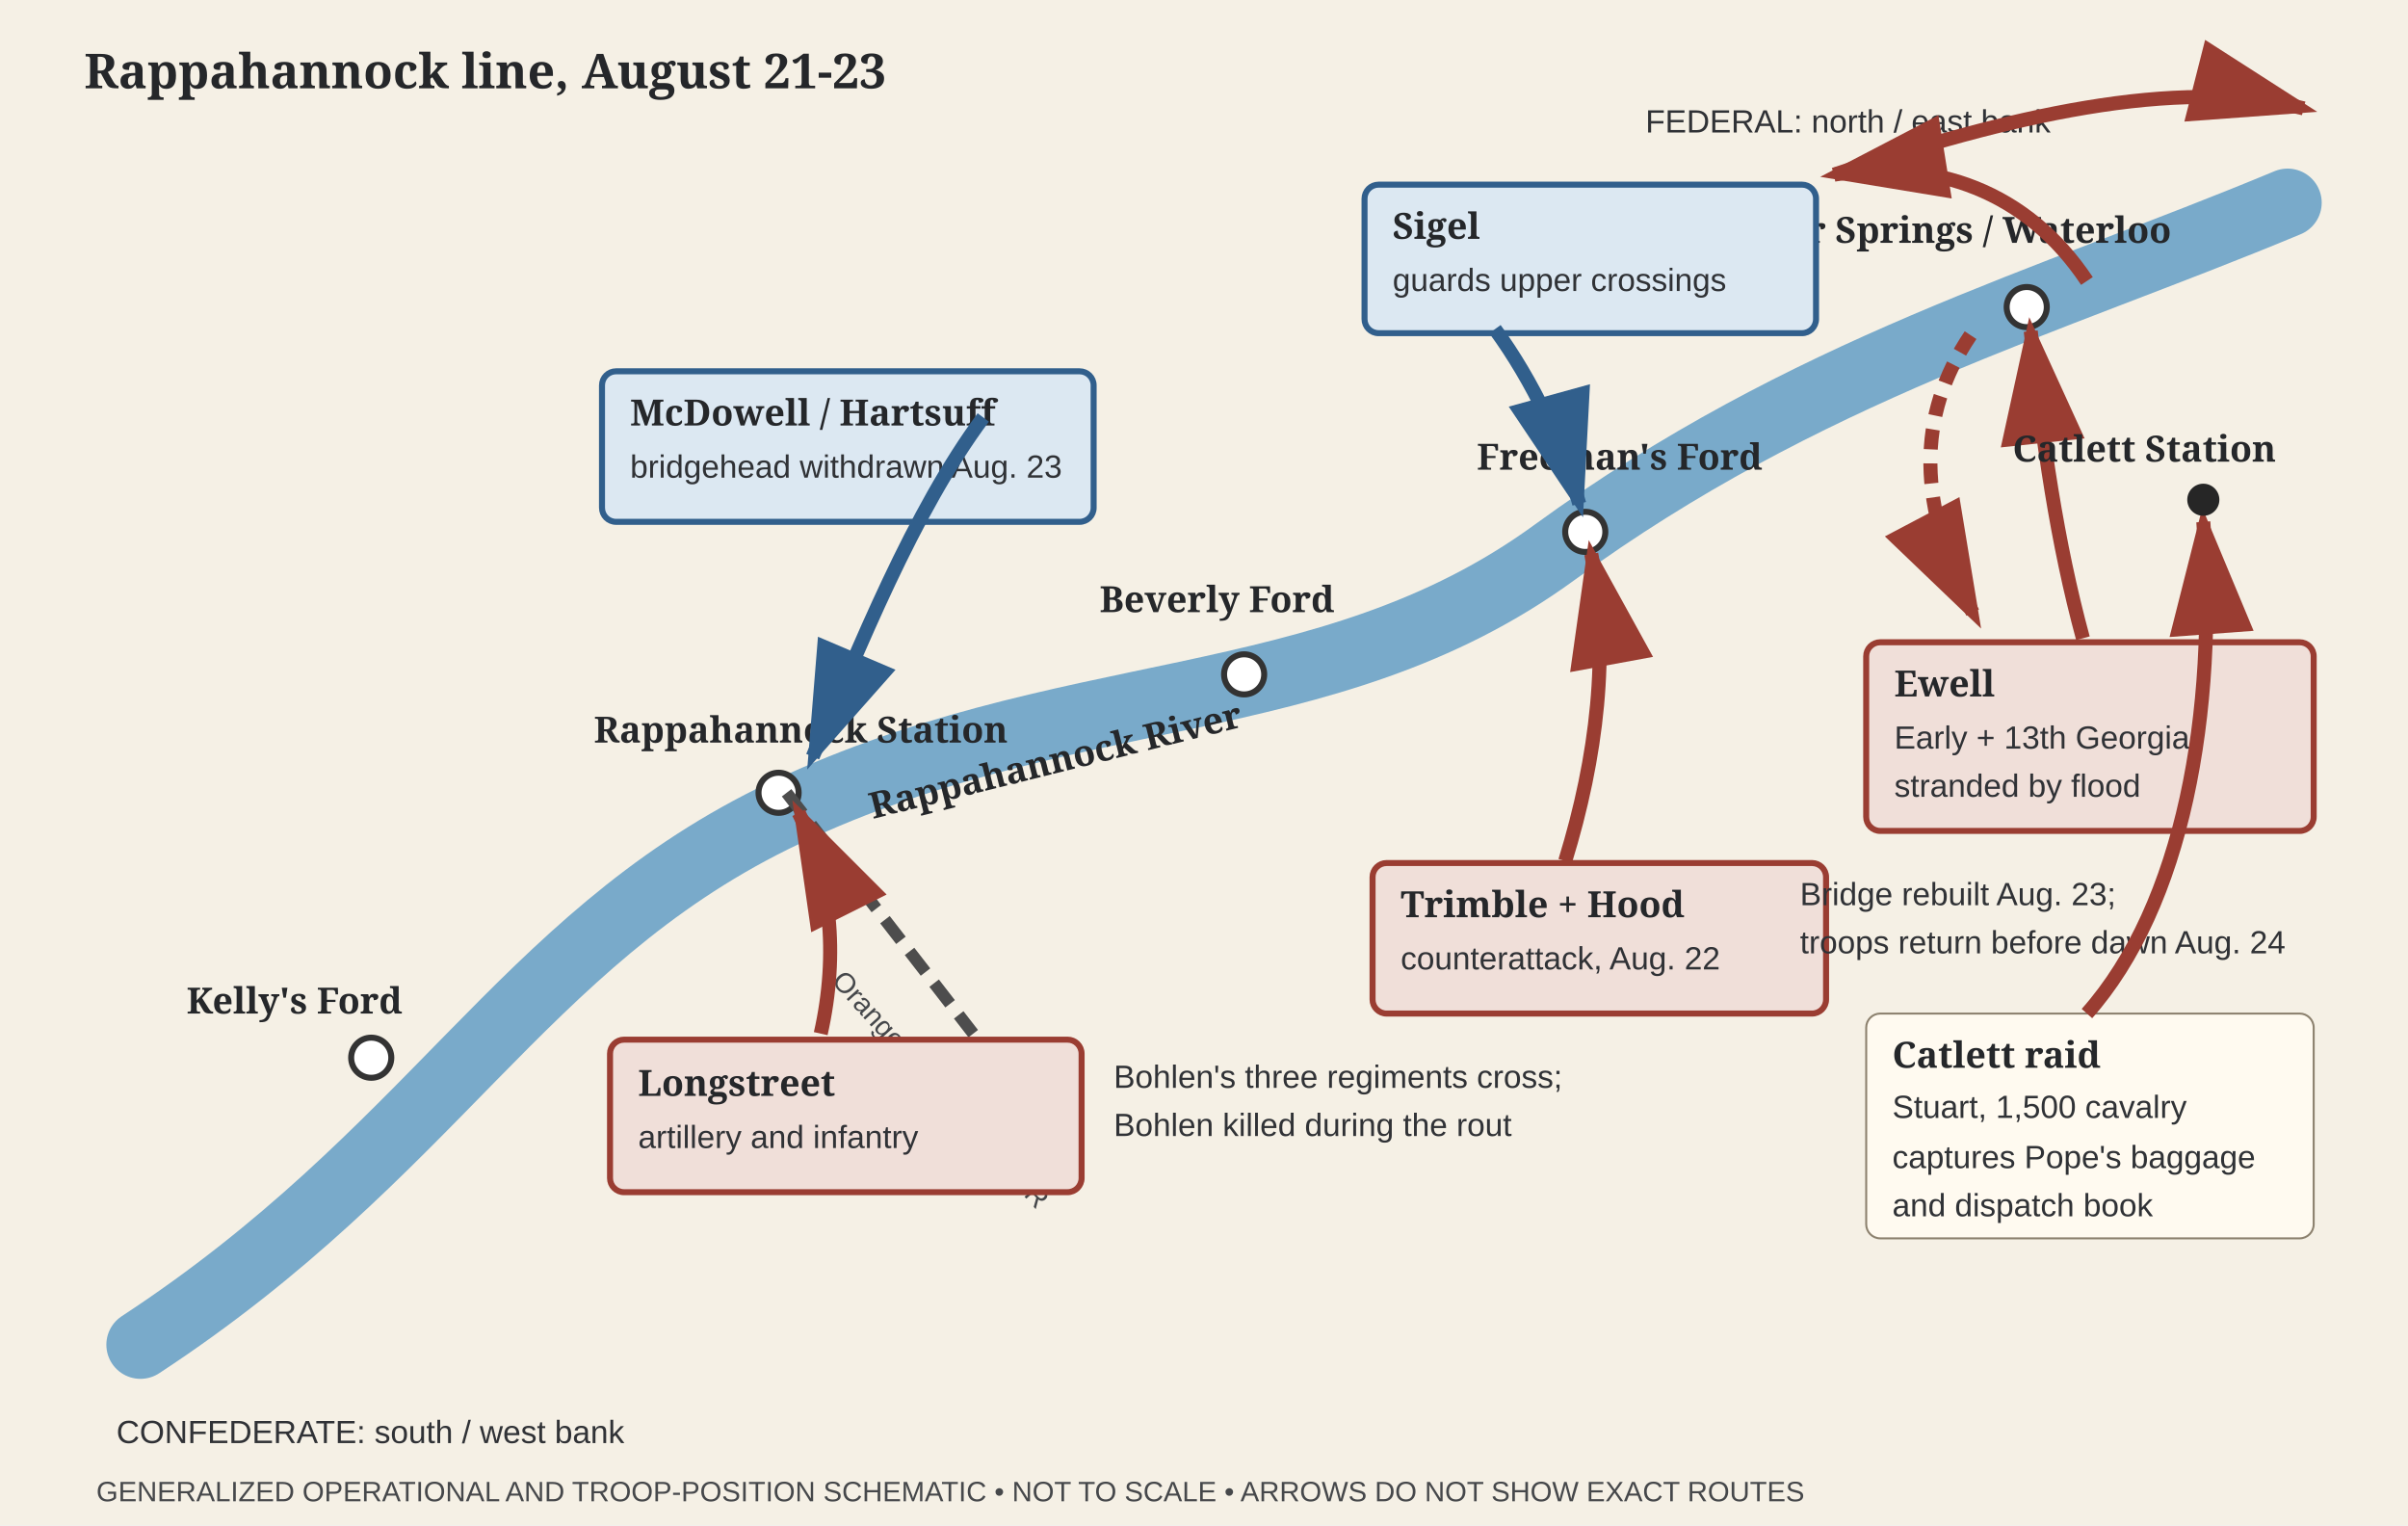
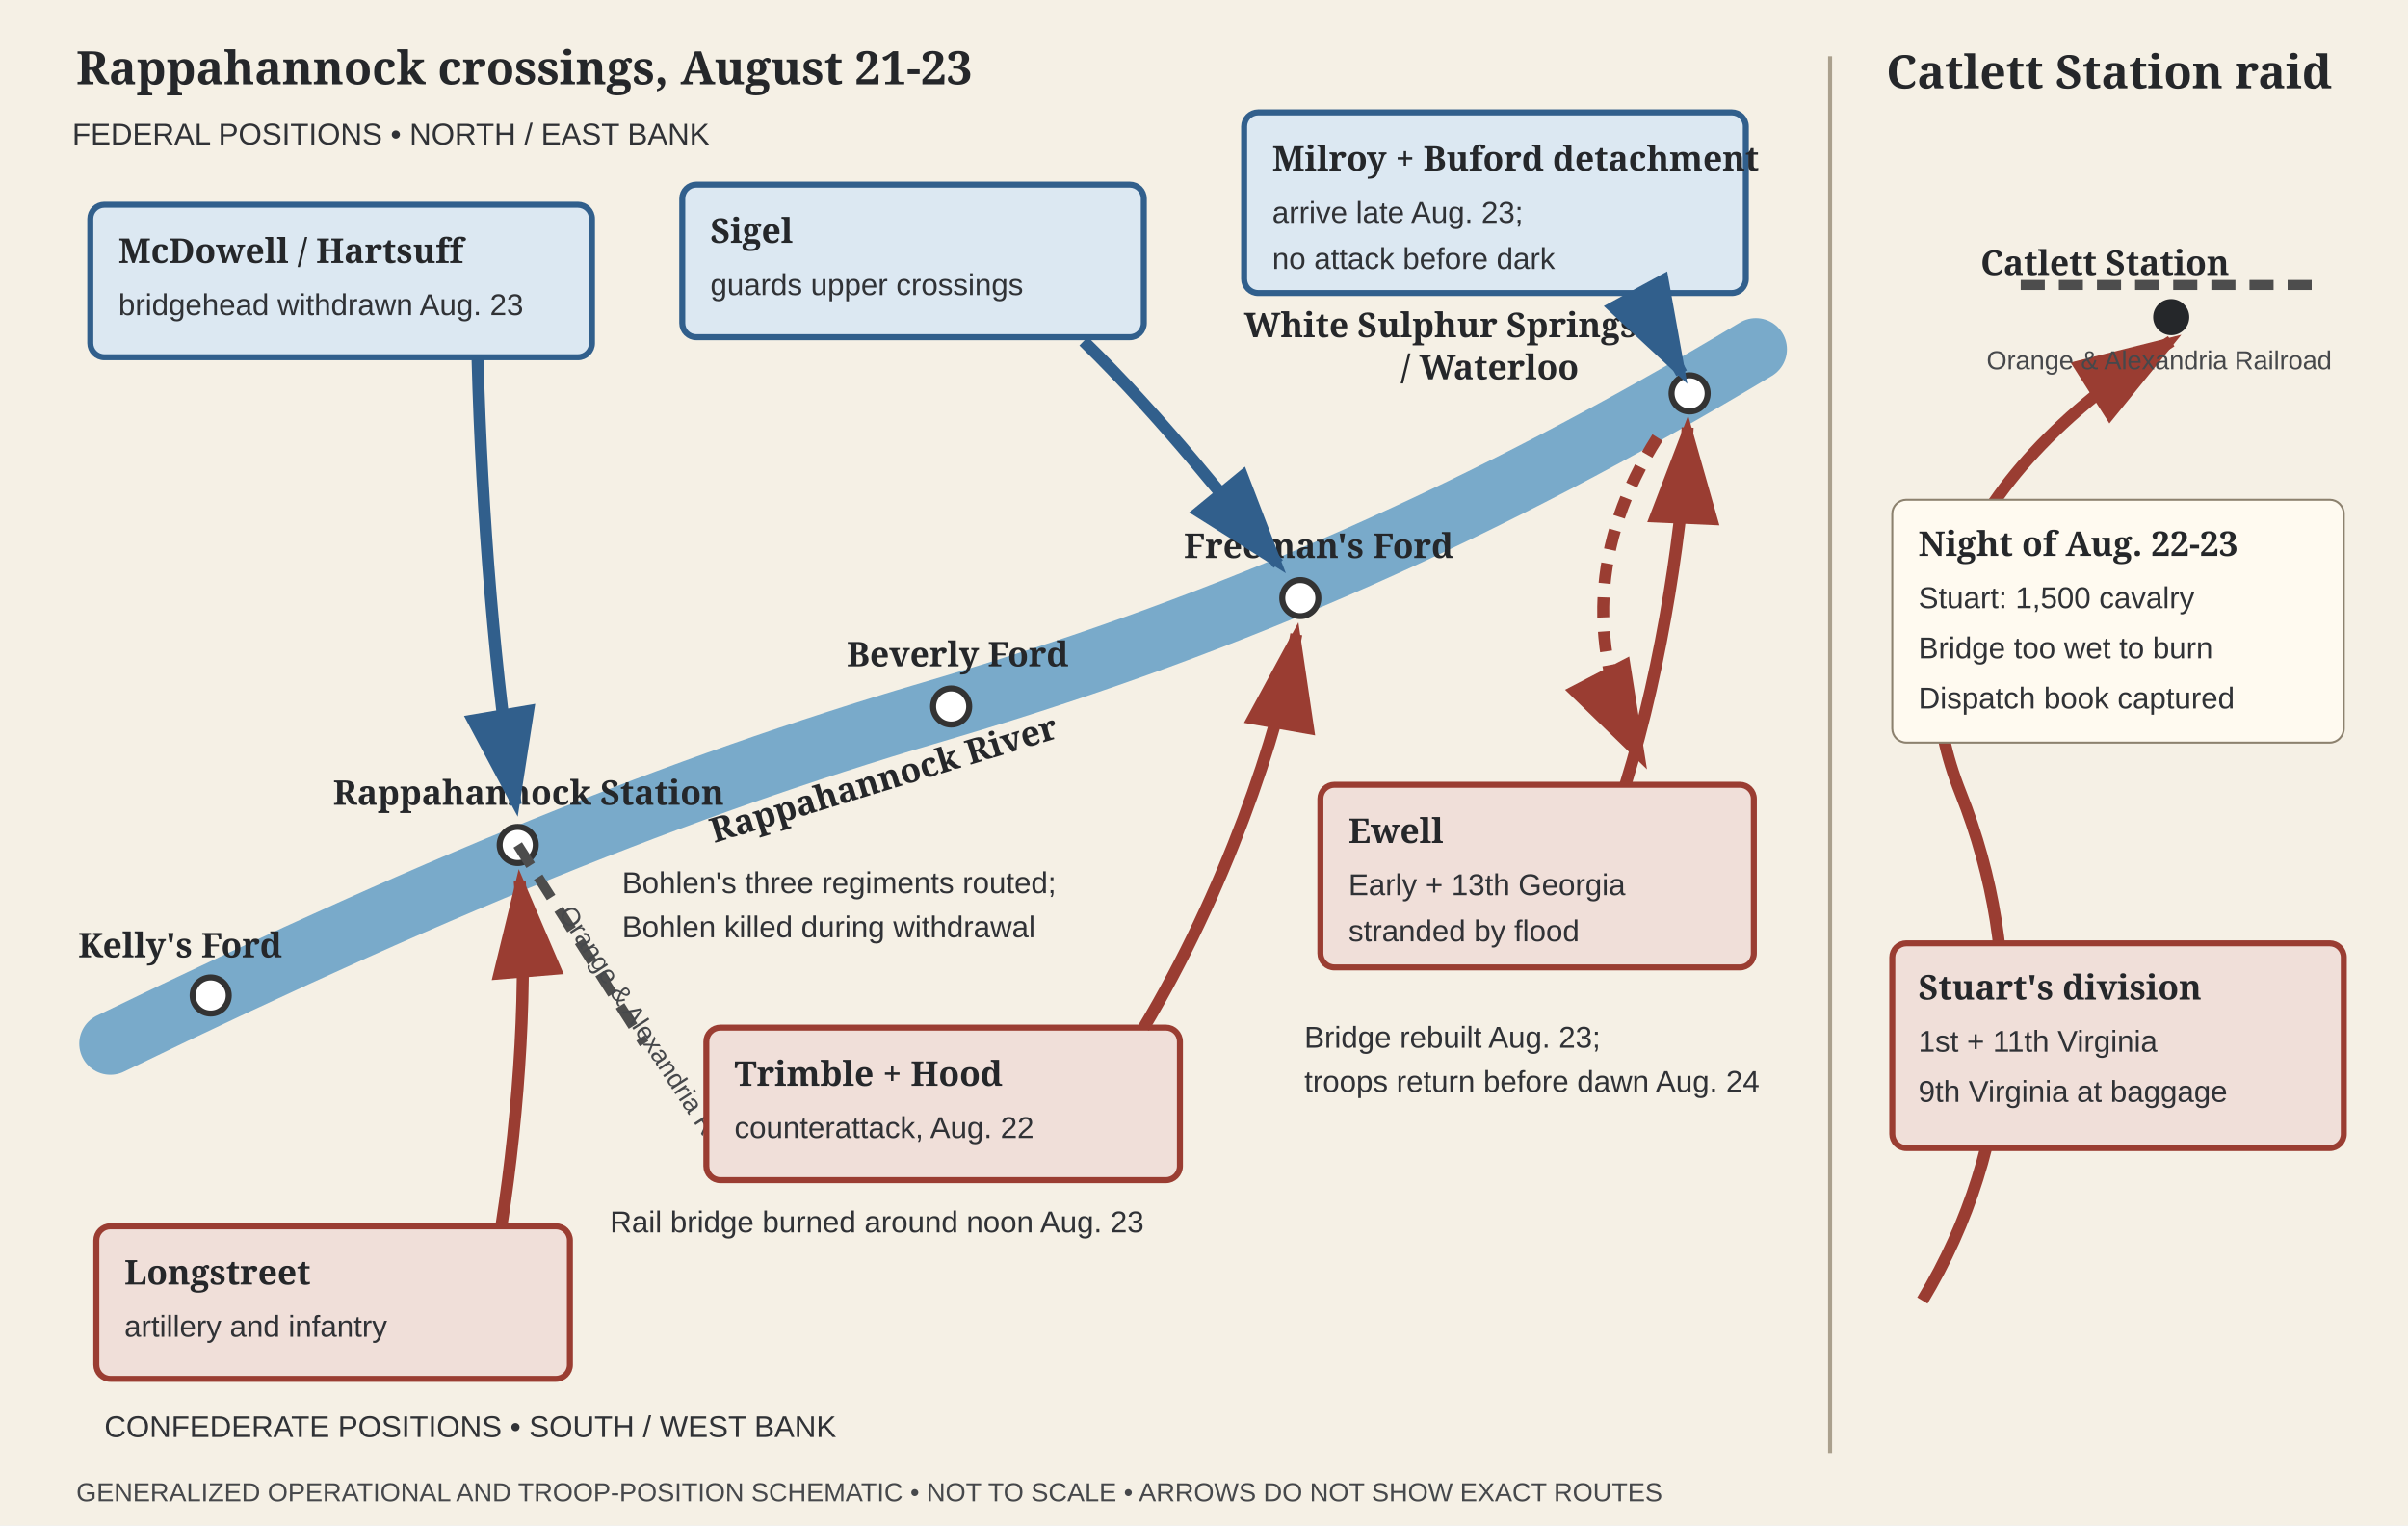
<svg xmlns="http://www.w3.org/2000/svg" viewBox="0 0 1200 760" role="img" aria-labelledby="title desc">
  <defs>
    <marker id="ba" markerWidth="10" markerHeight="10" refX="8" refY="3" orient="auto">
      <path d="M0 0L0 6L9 3z" fill="#315f8c" />
    </marker>
    <marker id="ra" markerWidth="10" markerHeight="10" refX="8" refY="3" orient="auto">
      <path d="M0 0L0 6L9 3z" fill="#9a3d32" />
    </marker>
    <style>
-       .head{font:700 24px Georgia,serif;fill:#25272a}.label{font:600 18px Georgia,serif;fill:#25272a}.body{font:16px Arial,sans-serif;fill:#303236}.tiny{font:14px Arial,sans-serif;fill:#46484b}.water{fill:none;stroke:#79aaca;stroke-width:34;stroke-linecap:round}.usbox{fill:#dce8f2;stroke:#315f8c;stroke-width:3}.csbox{fill:#f0dfd9;stroke:#9a3d32;stroke-width:3}.usa{fill:none;stroke:#315f8c;stroke-width:7;marker-end:url(#ba)}.csa{fill:none;stroke:#9a3d32;stroke-width:7;marker-end:url(#ra)}
+       .head{font:700 23px Georgia,serif;fill:#25272a}.label{font:600 17px Georgia,serif;fill:#25272a}.body{font:15px Arial,sans-serif;fill:#303236}.tiny{font:13px Arial,sans-serif;fill:#46484b}.water{fill:none;stroke:#79aaca;stroke-width:31;stroke-linecap:round}.usbox{fill:#dce8f2;stroke:#315f8c;stroke-width:3}.csbox{fill:#f0dfd9;stroke:#9a3d32;stroke-width:3}.usa{fill:none;stroke:#315f8c;stroke-width:6;marker-end:url(#ba)}.csa{fill:none;stroke:#9a3d32;stroke-width:6;marker-end:url(#ra)}
    </style>
  </defs>
  <rect width="1200" height="760" fill="#f5f0e5" />
-   <text x="42" y="44" class="head">Rappahannock line, August 21-23</text>
-   <path d="M70 670 C215 575 260 470 385 408 C530 337 660 359 775 275 C900 184 1020 151 1140 101" class="water" />
-   <text x="435" y="408" class="label" fill="#386d90" transform="rotate(-14 435 408)">Rappahannock River</text>
-   <text x="820" y="66" class="body" fill="#315f8c">FEDERAL: north / east bank</text>
-   <text x="58" y="719" class="body" fill="#9a3d32">CONFEDERATE: south / west bank</text>
-   <g transform="translate(185 527)">
-     <circle r="10" fill="#fff" stroke="#333" stroke-width="3" />
-     <text x="-92" y="-22" class="label">Kelly's Ford</text>
+   <text x="38" y="42" class="head">Rappahannock crossings, August 21-23</text>
+   <text x="36" y="72" class="body" fill="#315f8c">FEDERAL POSITIONS • NORTH / EAST BANK</text>
+   <path d="M55 520 C230 435 350 388 474 352 C615 310 740 255 875 174" class="water" />
+   <text x="356" y="420" class="label" fill="#386d90" transform="rotate(-17 356 420)">Rappahannock River</text>
+   <g transform="translate(105 496)">
+     <circle r="9" fill="#fff" stroke="#333" stroke-width="3" />
+     <text x="-66" y="-19" class="label">Kelly's Ford</text>
  </g>
-   <g transform="translate(388 395)">
-     <circle r="10" fill="#fff" stroke="#333" stroke-width="3" />
-     <text x="-92" y="-25" class="label">Rappahannock Station</text>
+   <g transform="translate(258 421)">
+     <circle r="9" fill="#fff" stroke="#333" stroke-width="3" />
+     <text x="-92" y="-20" class="label">Rappahannock Station</text>
  </g>
-   <g transform="translate(620 336)">
-     <circle r="10" fill="#fff" stroke="#333" stroke-width="3" />
-     <text x="-72" y="-31" class="label">Beverly Ford</text>
+   <g transform="translate(474 352)">
+     <circle r="9" fill="#fff" stroke="#333" stroke-width="3" />
+     <text x="-52" y="-20" class="label">Beverly Ford</text>
  </g>
-   <g transform="translate(790 265)">
-     <circle r="10" fill="#fff" stroke="#333" stroke-width="3" />
-     <text x="-54" y="-31" class="label">Freeman's Ford</text>
+   <g transform="translate(648 298)">
+     <circle r="9" fill="#fff" stroke="#333" stroke-width="3" />
+     <text x="-58" y="-20" class="label">Freeman's Ford</text>
  </g>
-   <g transform="translate(1010 153)">
-     <circle r="10" fill="#fff" stroke="#333" stroke-width="3" />
-     <text x="-174" y="-32" class="label">Sulphur Springs / Waterloo</text>
+   <g transform="translate(842 196)">
+     <circle r="9" fill="#fff" stroke="#333" stroke-width="3" />
  </g>
-   <path d="M392 395 L485 515" stroke="#4d4d4d" stroke-width="6" stroke-dasharray="13 7" />
-   <text x="414" y="489" class="tiny" transform="rotate(48 414 489)">Orange &amp; Alexandria RR</text>
-   <g transform="translate(300 185)">
-     <rect width="245" height="75" rx="7" class="usbox" />
-     <text x="14" y="27" class="label">McDowell / Hartsuff</text>
-     <text x="14" y="53" class="body">bridgehead withdrawn Aug. 23</text>
+   <text x="620" y="168" class="label">White Sulphur Springs</text>
+   <text x="698" y="189" class="label">/ Waterloo</text>
+   <path d="M258 421 L321 520" stroke="#4d4d4d" stroke-width="5" stroke-dasharray="12 7" />
+   <text x="278" y="455" class="tiny" transform="rotate(57 278 455)">Orange &amp; Alexandria RR</text>
+   <g transform="translate(45 102)">
+     <rect width="250" height="76" rx="7" class="usbox" />
+     <text x="14" y="29" class="label">McDowell / Hartsuff</text>
+     <text x="14" y="55" class="body">bridgehead withdrawn Aug. 23</text>
  </g>
-   <g transform="translate(304 518)">
-     <rect width="235" height="76" rx="7" class="csbox" />
-     <text x="14" y="28" class="label">Longstreet</text>
-     <text x="14" y="54" class="body">artillery and infantry</text>
+   <path d="M238 179 C240 255 247 342 257 401" class="usa" />
+   <g transform="translate(340 92)">
+     <rect width="230" height="76" rx="7" class="usbox" />
+     <text x="14" y="29" class="label">Sigel</text>
+     <text x="14" y="55" class="body">guards upper crossings</text>
  </g>
-   <path d="M409 515 C418 475 414 437 398 405" class="csa" />
-   <path d="M490 208 C455 255 428 323 405 377" class="usa" />
-   <g transform="translate(680 92)">
-     <rect width="225" height="74" rx="7" class="usbox" />
-     <text x="14" y="27" class="label">Sigel</text>
-     <text x="14" y="53" class="body">guards upper crossings</text>
+   <path d="M540 170 C580 209 614 253 637 281" class="usa" />
+   <g transform="translate(620 56)">
+     <rect width="250" height="90" rx="7" class="usbox" />
+     <text x="14" y="29" class="label">Milroy + Buford detachment</text>
+     <text x="14" y="55" class="body">arrive late Aug. 23;</text>
+     <text x="14" y="78" class="body">no attack before dark</text>
  </g>
-   <g transform="translate(684 430)">
-     <rect width="226" height="75" rx="7" class="csbox" />
-     <text x="14" y="27" class="label">Trimble + Hood</text>
-     <text x="14" y="53" class="body">counterattack, Aug. 22</text>
+   <path d="M815 148 C824 160 832 175 838 186" class="usa" />
+   <g transform="translate(48 611)">
+     <rect width="236" height="76" rx="7" class="csbox" />
+     <text x="14" y="29" class="label">Longstreet</text>
+     <text x="14" y="55" class="body">artillery and infantry</text>
  </g>
-   <path d="M780 429 C796 377 802 325 793 276" class="csa" />
-   <path d="M745 164 C764 190 779 222 787 251" class="usa" />
-   <text x="555" y="542" class="body">Bohlen's three regiments cross;</text>
-   <text x="555" y="566" class="body">Bohlen killed during the rout</text>
-   <g transform="translate(930 320)">
-     <rect width="223" height="94" rx="7" class="csbox" />
-     <text x="14" y="27" class="label">Ewell</text>
-     <text x="14" y="53" class="body">Early + 13th Georgia</text>
-     <text x="14" y="77" class="body">stranded by flood</text>
+   <text x="52" y="716" class="body" fill="#9a3d32">CONFEDERATE POSITIONS • SOUTH / WEST BANK</text>
+   <text x="304" y="614" class="body">Rail bridge burned around noon Aug. 23</text>
+   <path d="M250 610 C259 552 263 487 259 439" class="csa" />
+   <g transform="translate(352 512)">
+     <rect width="236" height="76" rx="7" class="csbox" />
+     <text x="14" y="29" class="label">Trimble + Hood</text>
+     <text x="14" y="55" class="body">counterattack, Aug. 22</text>
  </g>
-   <path d="M1038 318 C1025 270 1018 221 1012 165" class="csa" />
-   <path d="M982 167 C955 207 955 252 984 307" class="csa" stroke-dasharray="10 7" />
-   <text x="897" y="451" class="body">Bridge rebuilt Aug. 23;</text>
-   <text x="897" y="475" class="body">troops return before dawn Aug. 24</text>
-   <path d="M1040 140 C1010 95 964 79 914 87" class="csa" />
-   <path d="M914 87 C1000 58 1085 38 1148 54" class="csa" />
-   <g transform="translate(930 505)">
-     <rect width="223" height="112" rx="7" fill="#fffaf0" stroke="#8c816e" />
-     <text x="13" y="27" class="label">Catlett raid</text>
-     <text x="13" y="52" class="body">Stuart, 1,500 cavalry</text>
-     <text x="13" y="77" class="body">captures Pope's baggage</text>
-     <text x="13" y="101" class="body">and dispatch book</text>
+   <path d="M570 512 C610 445 637 367 646 316" class="csa" />
+   <text x="310" y="445" class="body">Bohlen's three regiments routed;</text>
+   <text x="310" y="467" class="body">Bohlen killed during withdrawal</text>
+   <g transform="translate(658 391)">
+     <rect width="216" height="91" rx="7" class="csbox" />
+     <text x="14" y="29" class="label">Ewell</text>
+     <text x="14" y="55" class="body">Early + 13th Georgia</text>
+     <text x="14" y="78" class="body">stranded by flood</text>
  </g>
-   <path d="M1040 505 C1088 451 1105 355 1098 260" class="csa" />
-   <circle cx="1098" cy="249" r="8" fill="#262626" />
-   <text x="1003" y="230" class="label">Catlett Station</text>
-   <text x="48" y="748" class="tiny">GENERALIZED OPERATIONAL AND TROOP-POSITION SCHEMATIC • NOT TO SCALE • ARROWS DO NOT SHOW EXACT ROUTES</text>
+   <path d="M810 391 C829 330 839 258 841 213" class="csa" />
+   <path d="M826 218 C793 270 790 324 818 378" class="csa" stroke-dasharray="10 7" />
+   <text x="650" y="522" class="body">Bridge rebuilt Aug. 23;</text>
+   <text x="650" y="544" class="body">troops return before dawn Aug. 24</text>
+   <line x1="912" y1="28" x2="912" y2="724" stroke="#aaa08d" stroke-width="2" />
+   <text x="940" y="44" class="head">Catlett Station raid</text>
+   <path d="M958 648 C1005 570 1010 478 977 395 C948 322 969 242 1082 170" class="csa" />
+   <circle cx="1082" cy="158" r="9" fill="#25272a" />
+   <text x="987" y="137" class="label">Catlett Station</text>
+   <path d="M1007 142 L1154 142" stroke="#4d4d4d" stroke-width="5" stroke-dasharray="12 7" />
+   <text x="990" y="184" class="tiny">Orange &amp; Alexandria Railroad</text>
+   <g transform="translate(943 249)">
+     <rect width="225" height="121" rx="7" fill="#fffaf0" stroke="#8c816e" />
+     <text x="13" y="28" class="label">Night of Aug. 22-23</text>
+     <text x="13" y="54" class="body">Stuart: 1,500 cavalry</text>
+     <text x="13" y="79" class="body">Bridge too wet to burn</text>
+     <text x="13" y="104" class="body">Dispatch book captured</text>
+   </g>
+   <g transform="translate(943 470)">
+     <rect width="225" height="102" rx="7" class="csbox" />
+     <text x="13" y="28" class="label">Stuart's division</text>
+     <text x="13" y="54" class="body">1st + 11th Virginia</text>
+     <text x="13" y="79" class="body">9th Virginia at baggage</text>
+   </g>
+   <text x="38" y="748" class="tiny">GENERALIZED OPERATIONAL AND TROOP-POSITION SCHEMATIC • NOT TO SCALE • ARROWS DO NOT SHOW EXACT ROUTES</text>
</svg>
